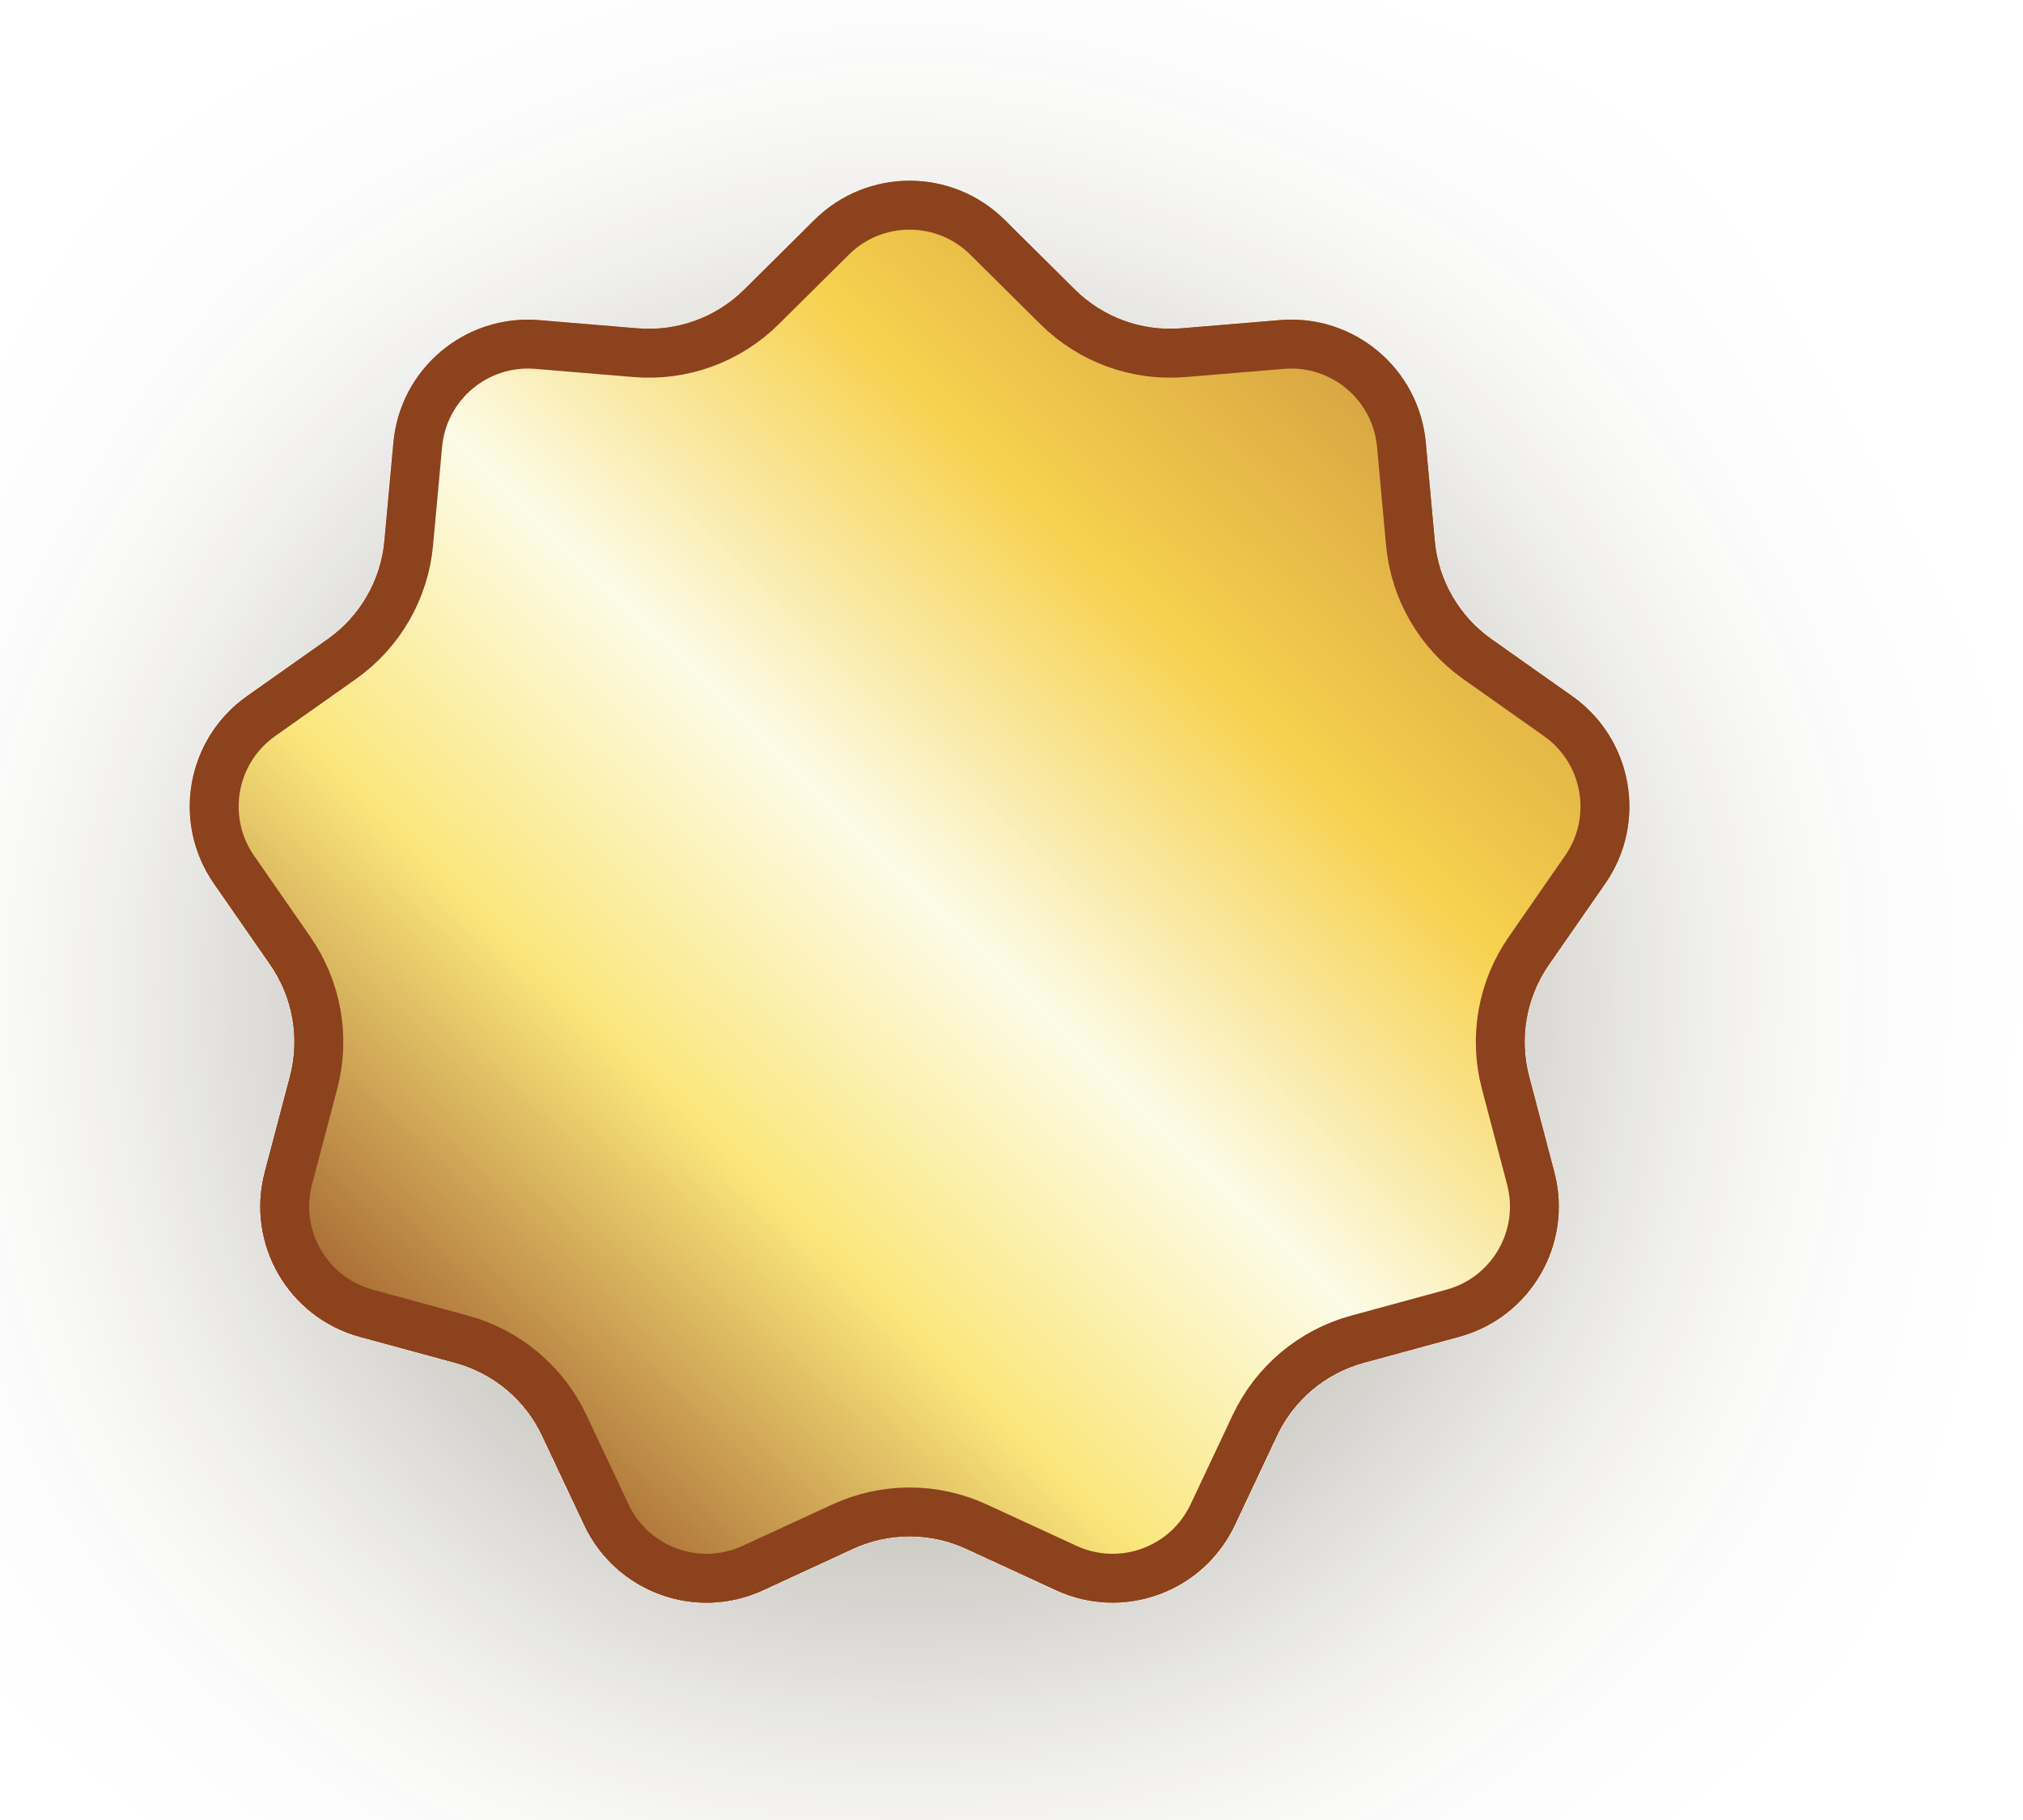
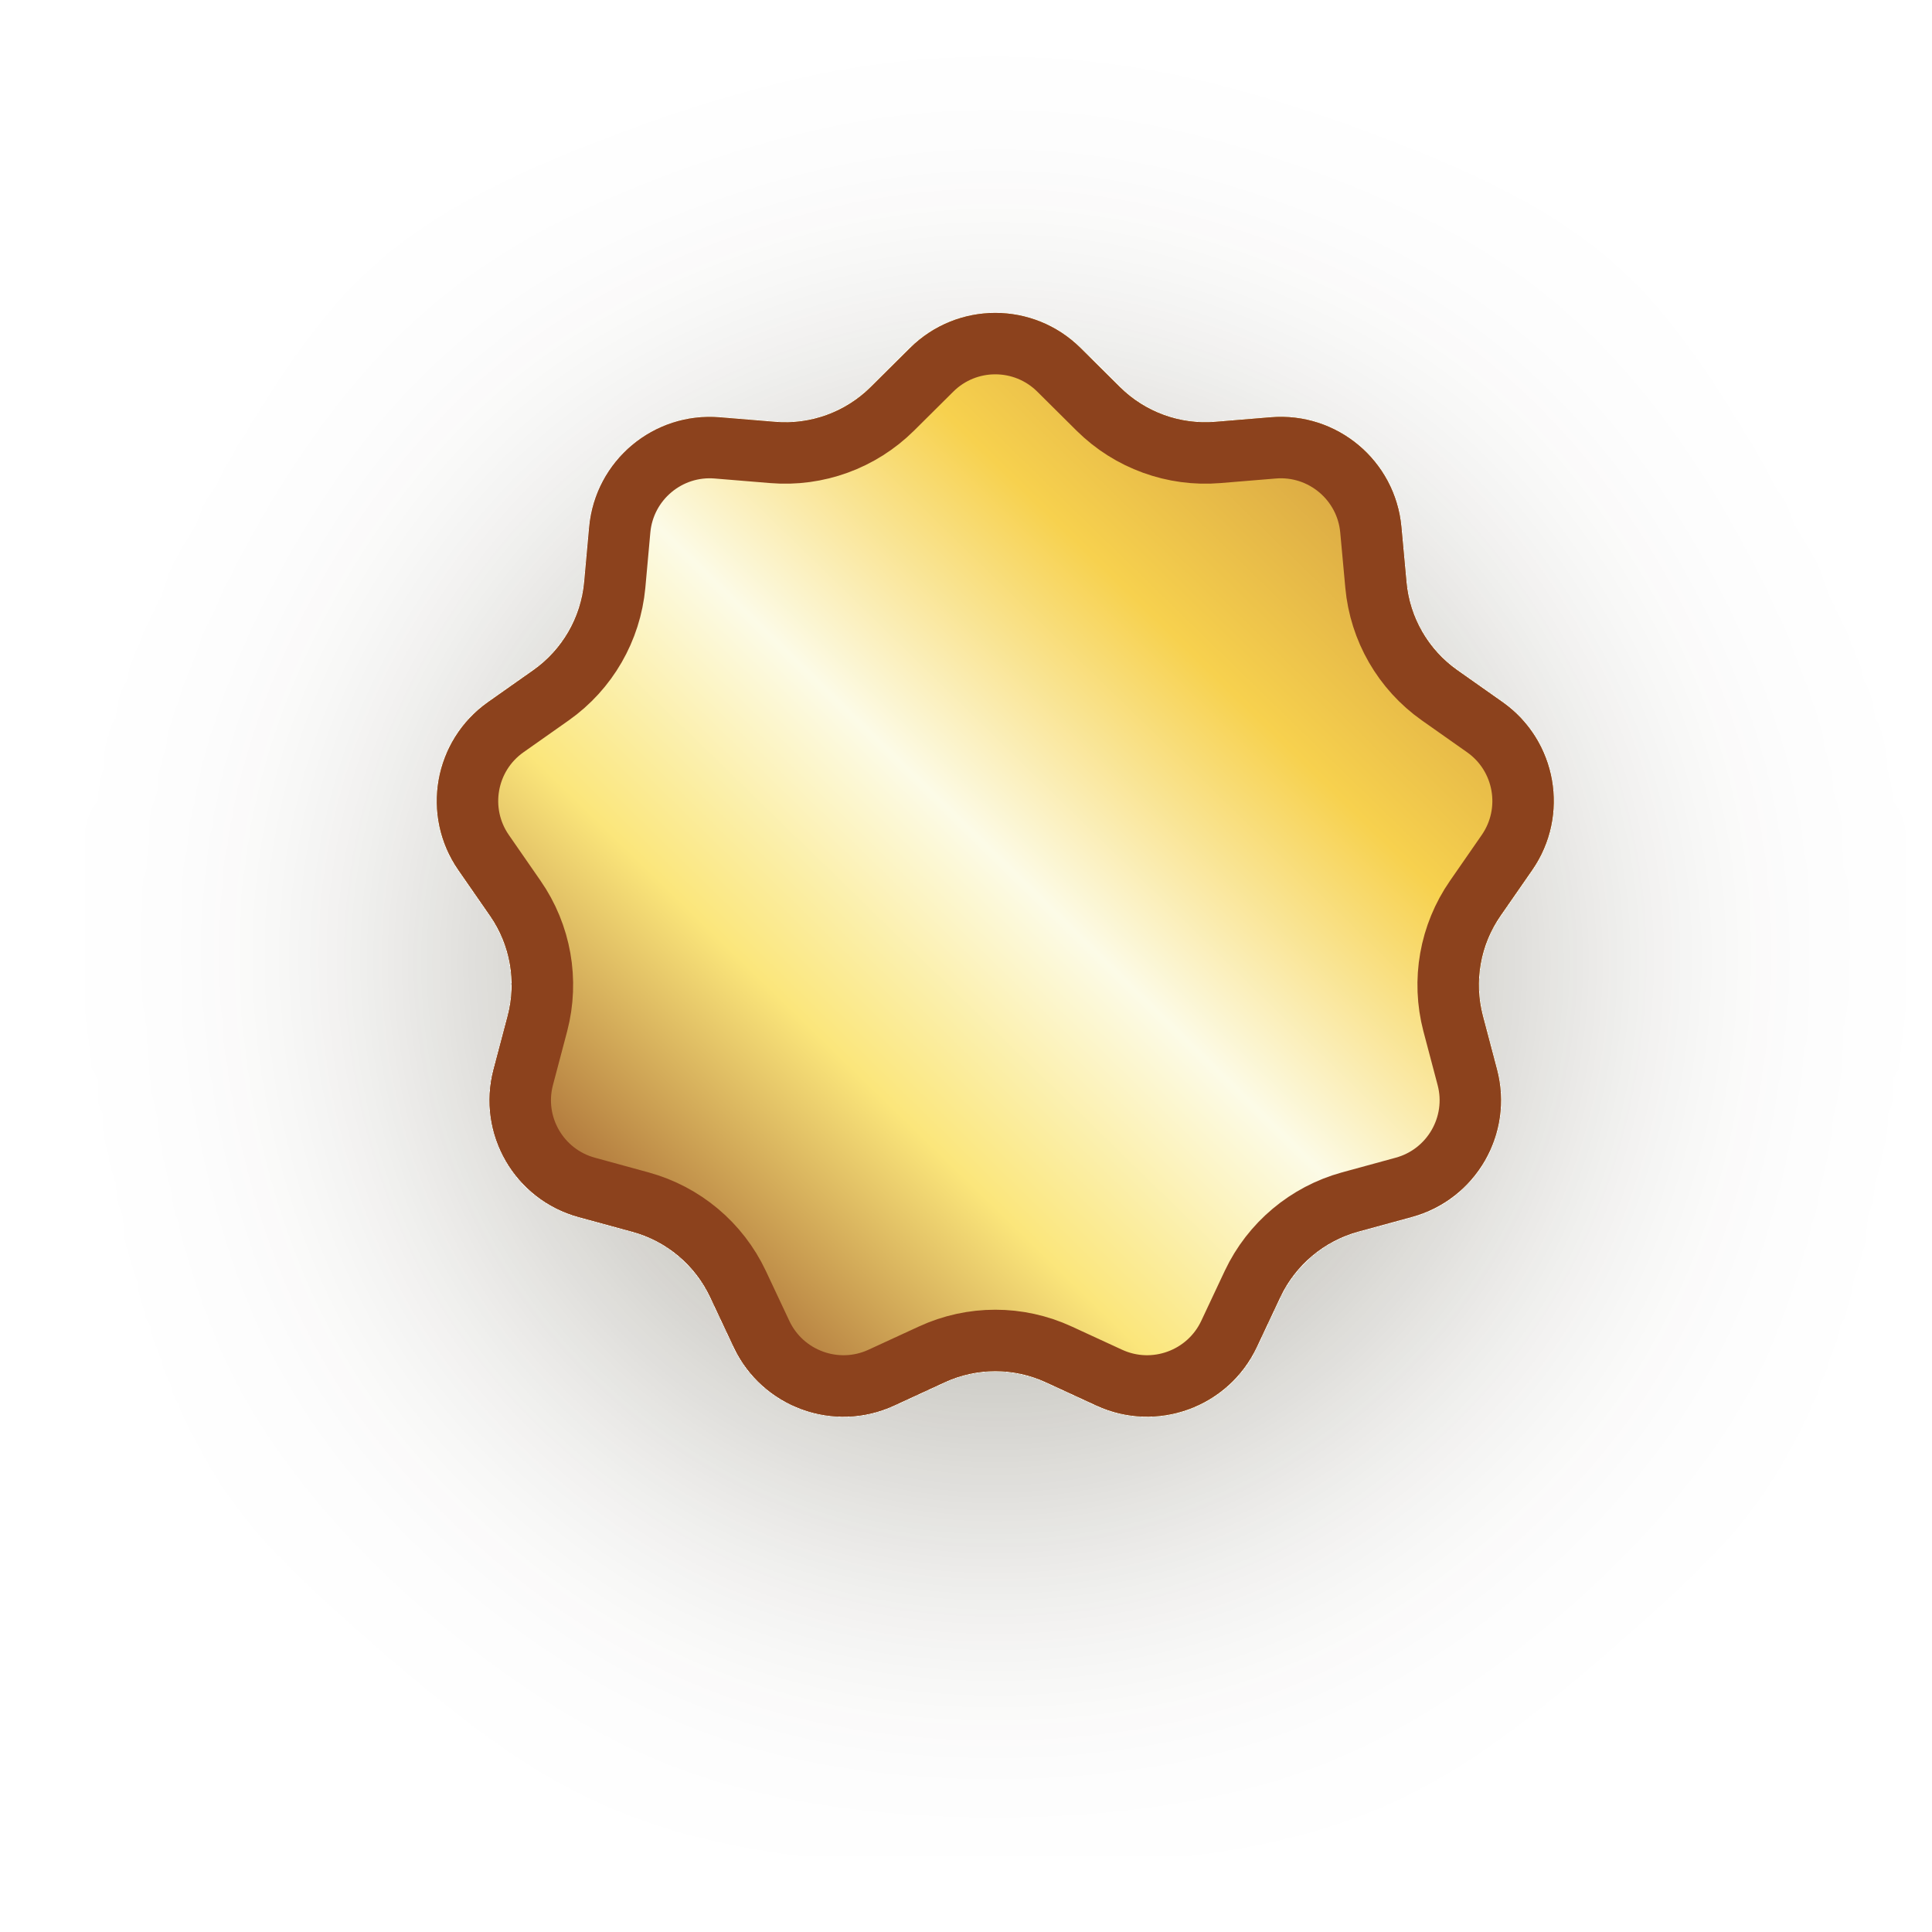
- <svg xmlns="http://www.w3.org/2000/svg" width="129" height="116" viewBox="0 0 129 116" fill="none">
-   <g filter="url(#filter0_d_1211_15009)">
-     <path d="M51.931 14.017C55.291 10.686 60.709 10.686 64.069 14.017L68.55 18.46C70.341 20.235 72.82 21.138 75.334 20.929L81.622 20.406C86.338 20.014 90.488 23.496 90.921 28.209L91.498 34.492C91.729 37.004 93.048 39.288 95.108 40.744L100.261 44.385C104.125 47.116 105.066 52.452 102.369 56.34L98.772 61.524C97.334 63.596 96.876 66.194 97.518 68.633L99.125 74.735C100.33 79.311 97.621 84.003 93.055 85.248L86.968 86.907C84.534 87.57 82.513 89.266 81.438 91.547L78.746 97.254C76.728 101.534 71.637 103.387 67.34 101.406L61.609 98.764C59.319 97.708 56.681 97.708 54.391 98.764L48.66 101.406C44.363 103.387 39.272 101.534 37.254 97.254L34.562 91.547C33.486 89.266 31.466 87.57 29.032 86.907L22.945 85.248C18.379 84.003 15.67 79.311 16.875 74.735L18.482 68.633C19.124 66.194 18.666 63.596 17.228 61.524L13.632 56.34C10.934 52.452 11.875 47.116 15.739 44.385L20.892 40.744C22.952 39.288 24.271 37.004 24.502 34.492L25.079 28.209C25.512 23.496 29.662 20.014 34.378 20.406L40.666 20.929C43.179 21.138 45.658 20.235 47.45 18.46L51.931 14.017Z" fill="url(#paint0_linear_1211_15009)" />
-     <path d="M53.03 15.127C55.782 12.399 60.218 12.399 62.97 15.127L67.45 19.569C69.566 21.667 72.495 22.732 75.464 22.485L81.752 21.963C85.613 21.642 89.011 24.494 89.365 28.352L89.942 34.635C90.215 37.602 91.773 40.3 94.206 42.02L99.359 45.661C102.523 47.897 103.293 52.266 101.085 55.449L97.488 60.633C95.79 63.081 95.248 66.15 96.007 69.031L97.614 75.133C98.601 78.879 96.382 82.721 92.644 83.74L86.557 85.399C83.682 86.183 81.295 88.186 80.024 90.881L77.333 96.588C75.68 100.092 71.513 101.609 67.994 99.987L62.264 97.346C59.558 96.098 56.442 96.098 53.736 97.346L48.006 99.987C44.487 101.609 40.319 100.092 38.667 96.588L35.976 90.881C34.705 88.186 32.318 86.183 29.443 85.399L23.355 83.74C19.617 82.721 17.399 78.879 18.386 75.133L19.993 69.031C20.752 66.15 20.21 63.081 18.512 60.633L14.915 55.449C12.707 52.266 13.477 47.897 16.641 45.661L21.794 42.02C24.227 40.3 25.785 37.602 26.058 34.635L26.635 28.352C26.989 24.494 30.387 21.642 34.248 21.963L40.536 22.485C43.505 22.732 46.434 21.667 48.55 19.569L53.03 15.127Z" stroke="#8C421D" stroke-width="3.125" />
+ <svg xmlns="http://www.w3.org/2000/svg" width="22" height="22" viewBox="0 0 22 22" fill="none">
+   <g filter="url(#filter0_d_2954_12113)">
+     <path d="M10.362 3.963C10.9 3.43 11.767 3.43 12.305 3.963L12.754 4.408C13.041 4.692 13.437 4.837 13.839 4.803L14.47 4.751C15.225 4.688 15.889 5.245 15.958 5.999L16.016 6.63C16.053 7.032 16.264 7.397 16.593 7.63L17.11 7.995C17.729 8.432 17.879 9.286 17.448 9.908L17.087 10.428C16.857 10.76 16.784 11.175 16.886 11.566L17.047 12.178C17.24 12.91 16.807 13.661 16.076 13.86L15.466 14.026C15.076 14.132 14.753 14.403 14.581 14.768L14.311 15.341C13.988 16.026 13.173 16.322 12.486 16.005L11.911 15.74C11.544 15.571 11.123 15.571 10.756 15.74L10.181 16.005C9.494 16.322 8.679 16.026 8.356 15.341L8.086 14.768C7.914 14.403 7.591 14.132 7.201 14.026L6.591 13.86C5.86 13.661 5.427 12.91 5.62 12.178L5.781 11.566C5.883 11.175 5.81 10.76 5.58 10.428L5.219 9.908C4.788 9.286 4.938 8.432 5.557 7.995L6.074 7.63C6.403 7.397 6.614 7.032 6.651 6.63L6.709 5.999C6.778 5.245 7.442 4.688 8.197 4.751L8.828 4.803C9.23 4.837 9.626 4.692 9.913 4.408L10.362 3.963Z" fill="url(#paint0_linear_2954_12113)" />
+     <path d="M10.609 4.211C11.01 3.813 11.657 3.813 12.058 4.211L12.507 4.657C12.867 5.013 13.364 5.194 13.869 5.152L14.499 5.1C15.062 5.053 15.558 5.469 15.61 6.031L15.668 6.662C15.714 7.166 15.978 7.624 16.391 7.916L16.909 8.281C17.37 8.607 17.482 9.244 17.16 9.708L16.799 10.229C16.511 10.644 16.419 11.165 16.547 11.654L16.709 12.267C16.853 12.813 16.529 13.373 15.984 13.521L15.373 13.688C14.886 13.822 14.48 14.162 14.264 14.619L13.995 15.191C13.754 15.702 13.145 15.924 12.632 15.688L12.057 15.423C11.598 15.211 11.069 15.211 10.61 15.423L10.035 15.688C9.522 15.924 8.913 15.702 8.672 15.191L8.403 14.619C8.187 14.162 7.782 13.822 7.293 13.688L6.683 13.521C6.138 13.373 5.814 12.813 5.958 12.267L6.12 11.654C6.248 11.165 6.156 10.644 5.868 10.229L5.507 9.708C5.185 9.244 5.297 8.607 5.758 8.281L6.276 7.916C6.689 7.624 6.953 7.166 7 6.662L7.057 6.031C7.109 5.469 7.605 5.053 8.167 5.1L8.798 5.152C9.303 5.194 9.8 5.013 10.16 4.657L10.609 4.211Z" stroke="#8C421D" stroke-width="0.7" />
  </g>
  <defs>
-     <filter id="filter0_d_1211_15009" x="-12.907" y="-7.232" width="141.814" height="140.682" filterUnits="userSpaceOnUse" color-interpolation-filters="sRGB">
+     <filter id="filter0_d_2954_12113" x="0.973" y="0.563" width="20.721" height="20.569" filterUnits="userSpaceOnUse" color-interpolation-filters="sRGB">
      <feFlood flood-opacity="0" result="BackgroundImageFix" />
      <feColorMatrix in="SourceAlpha" type="matrix" values="0 0 0 0 0 0 0 0 0 0 0 0 0 0 0 0 0 0 127 0" result="hardAlpha" />
-       <feOffset dy="6.25" />
-       <feGaussianBlur stdDeviation="12.5" />
+       <feOffset dy="1" />
+       <feGaussianBlur stdDeviation="2" />
      <feComposite in2="hardAlpha" operator="out" />
      <feColorMatrix type="matrix" values="0 0 0 0 0.123 0 0 0 0 0.096 0 0 0 0 0 0 0 0 0.3 0" />
-       <feBlend mode="normal" in2="BackgroundImageFix" result="effect1_dropShadow_1211_15009" />
-       <feBlend mode="normal" in="SourceGraphic" in2="effect1_dropShadow_1211_15009" result="shape" />
+       <feBlend mode="normal" in2="BackgroundImageFix" result="effect1_dropShadow_2954_12113" />
+       <feBlend mode="normal" in="SourceGraphic" in2="effect1_dropShadow_2954_12113" result="shape" />
    </filter>
-     <linearGradient id="paint0_linear_1211_15009" x1="24" y1="96" x2="92.167" y2="25.917" gradientUnits="userSpaceOnUse">
+     <linearGradient id="paint0_linear_2954_12113" x1="6.574" y1="15.32" x2="16.117" y2="5.508" gradientUnits="userSpaceOnUse">
      <stop stop-color="#8C421D" />
      <stop offset="0.325" stop-color="#FBE67B" />
      <stop offset="0.535" stop-color="#FCFBE7" />
      <stop offset="0.77" stop-color="#F7D14E" />
      <stop offset="1" stop-color="#D4A041" />
    </linearGradient>
  </defs>
</svg>
